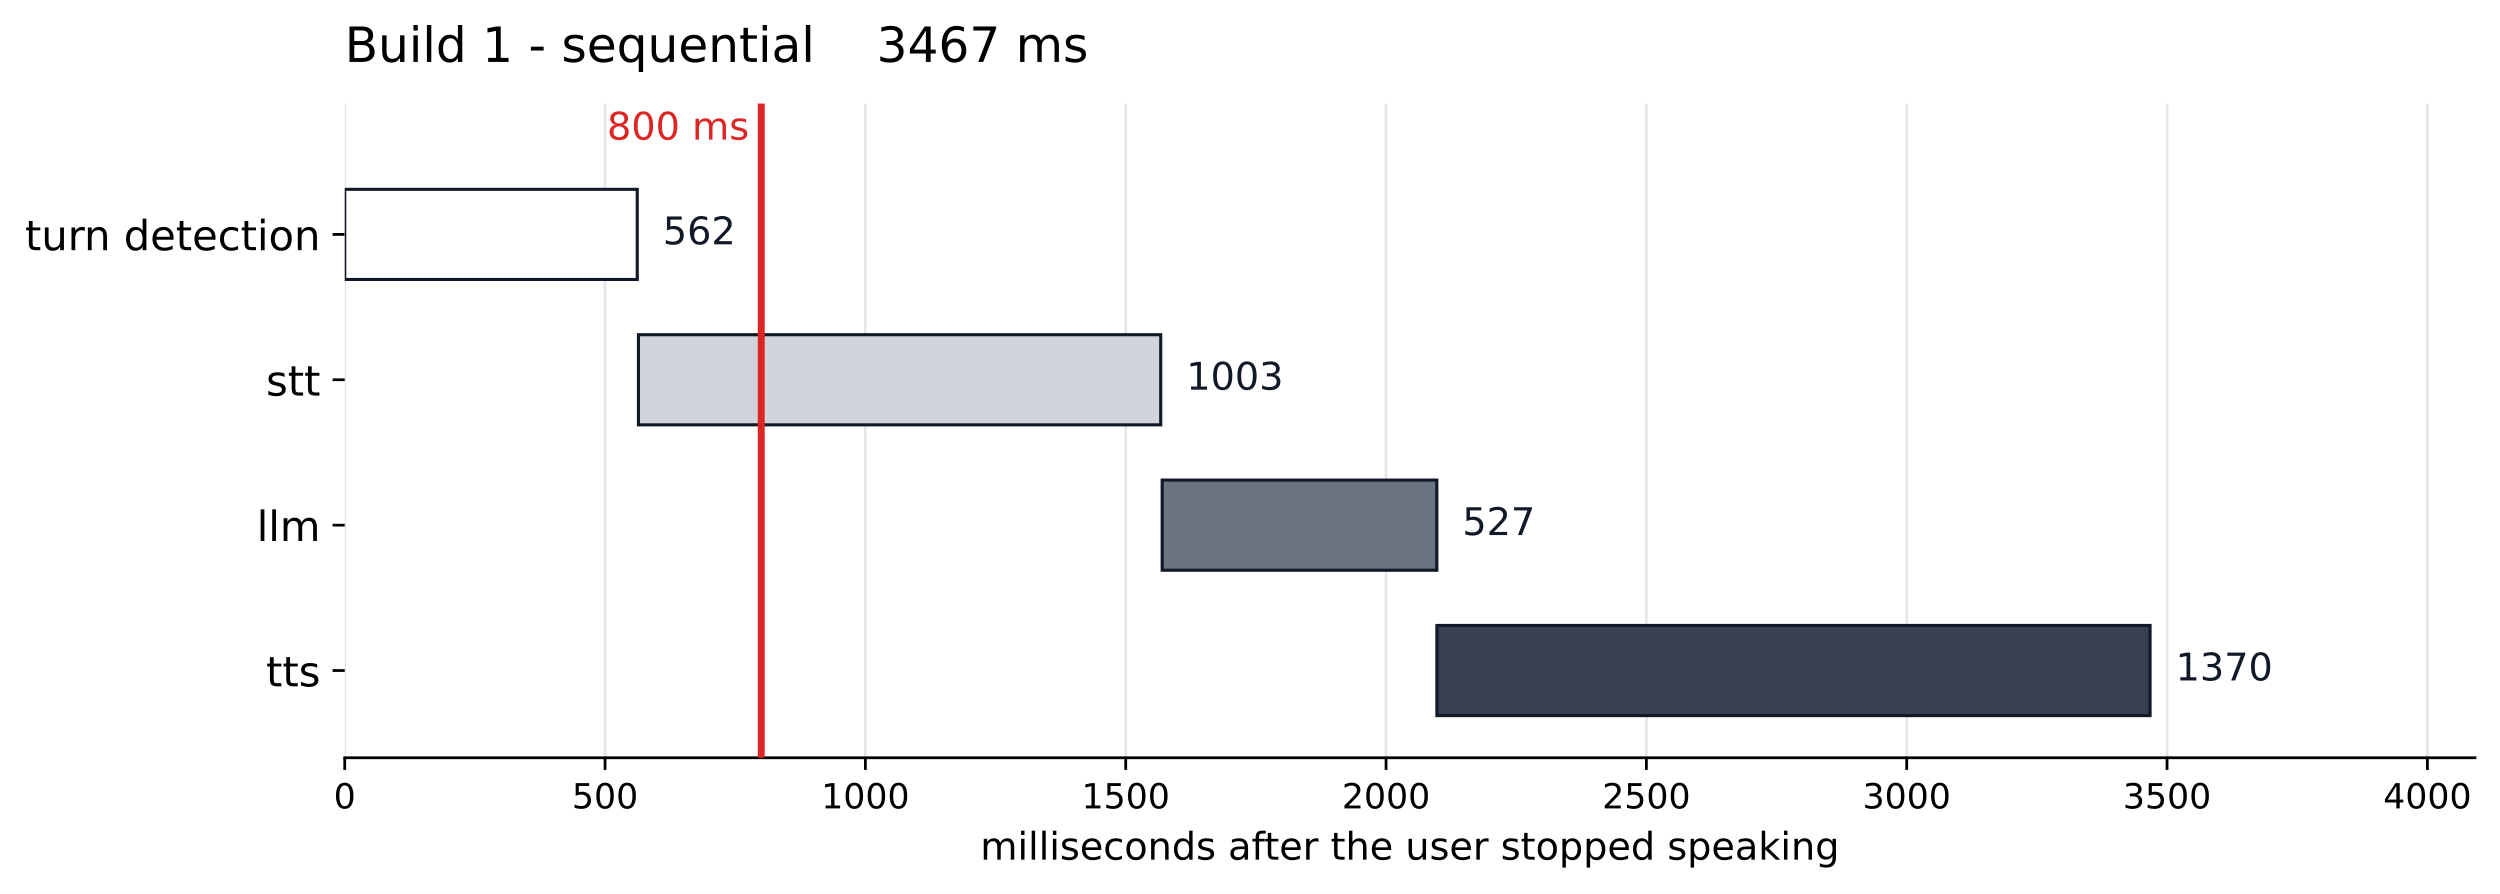
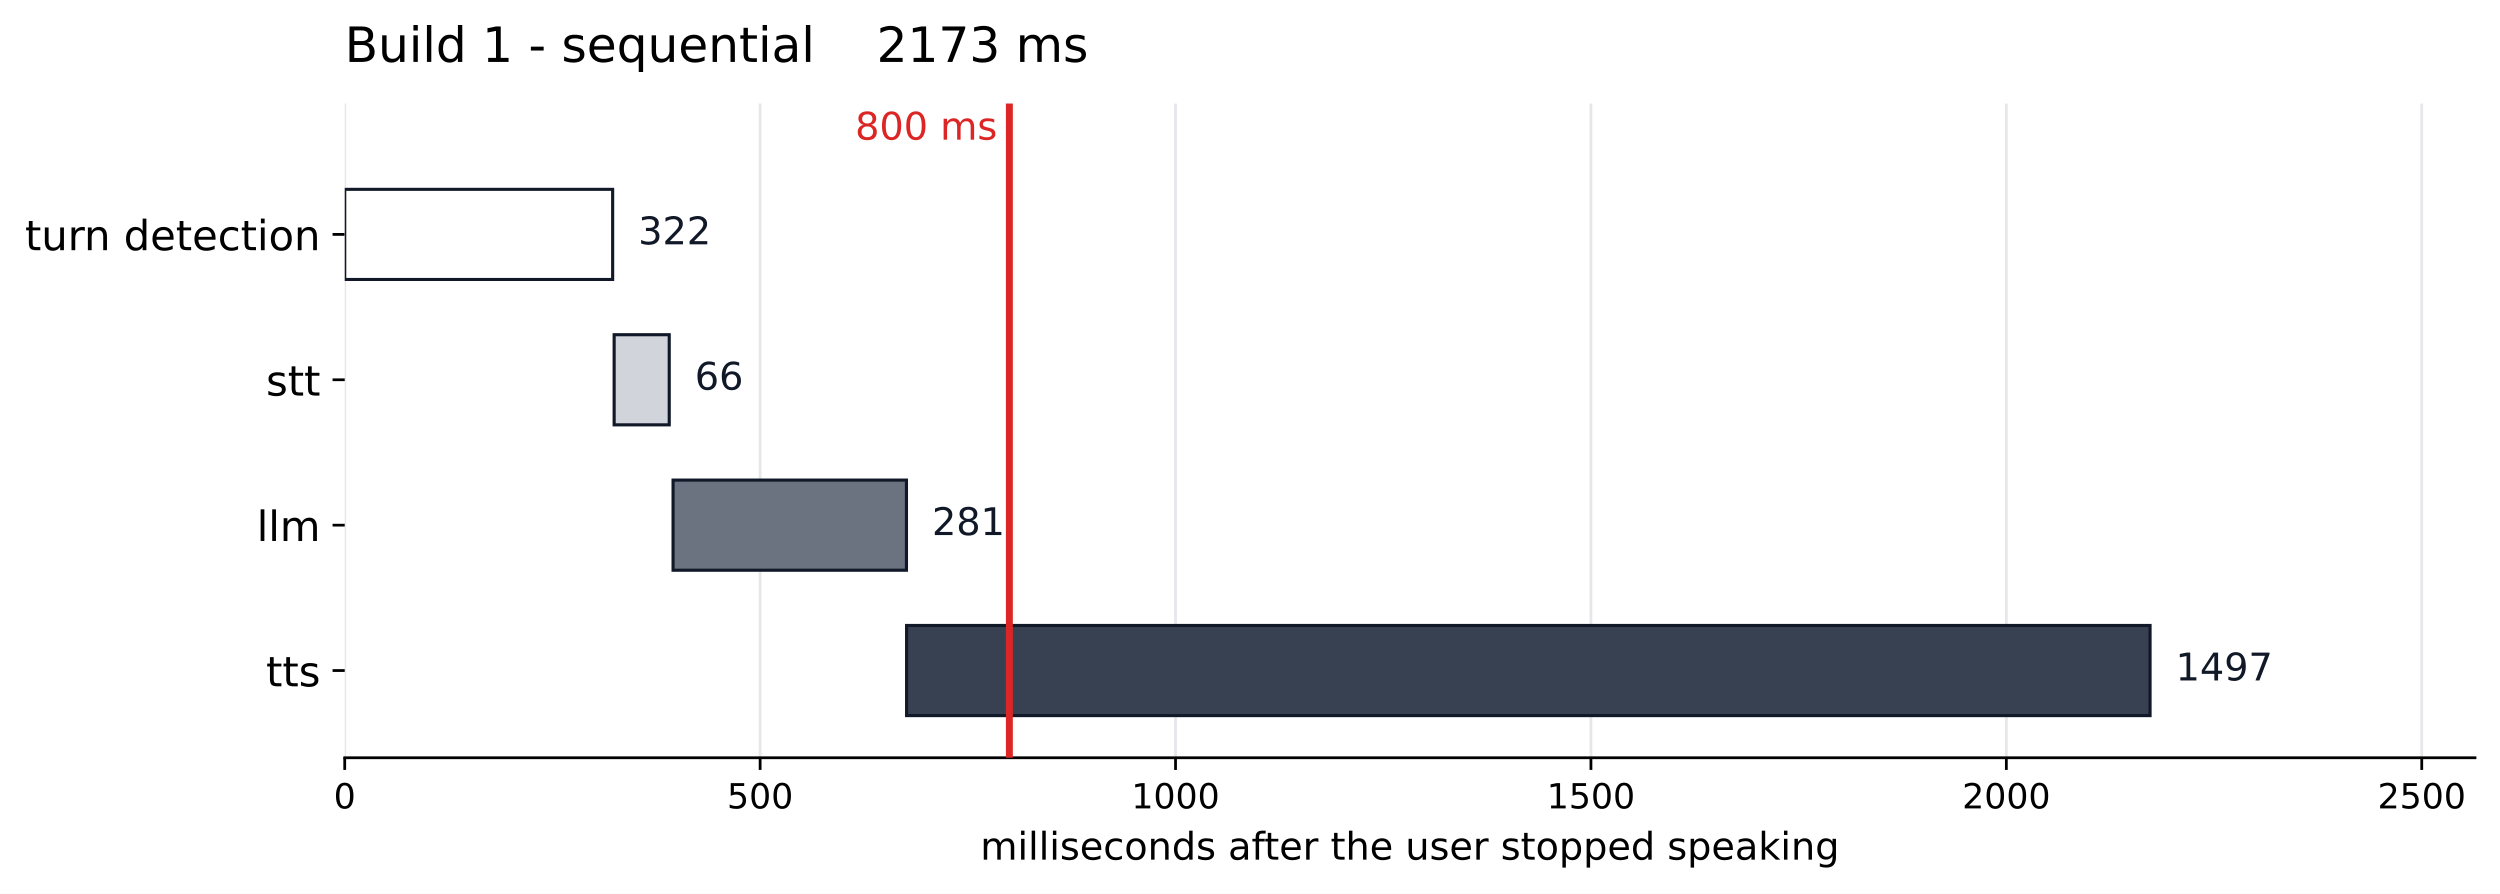
<svg xmlns="http://www.w3.org/2000/svg" xmlns:xlink="http://www.w3.org/1999/xlink" width="720.325pt" height="257.535pt" viewBox="0 0 720.325 257.535" version="1.1">
  <defs>
    <style type="text/css">*{stroke-linejoin: round; stroke-linecap: butt}</style>
  </defs>
  <g id="figure_1">
    <g id="patch_1">
      <path d="M 0 257.535  L 720.325 257.535  L 720.325 -0  L 0 -0  z " style="fill: #ffffff" />
    </g>
    <g id="axes_1">
      <g id="patch_2">
        <path d="M 99.325 218.334  L 713.125 218.334  L 713.125 29.838  L 99.325 29.838  z " style="fill: #ffffff" />
      </g>
      <g id="matplotlib.axis_1">
        <g id="xtick_1">
          <g id="line2d_1">
-             <path d="M 99.325 218.334  L 99.325 29.838  " clip-path="url(#pf88858809a)" style="fill: none; stroke: #9ca3af; stroke-opacity: 0.25; stroke-width: 0.8; stroke-linecap: square" />
+             <path d="M 99.325 218.334  L 99.325 29.838  " clip-path="url(#pb1c9cd864e)" style="fill: none; stroke: #9ca3af; stroke-opacity: 0.25; stroke-width: 0.8; stroke-linecap: square" />
          </g>
          <g id="line2d_2">
            <defs>
-               <path id="m34fb573e34" d="M 0 0  L 0 3.5  " style="stroke: #000000; stroke-width: 0.8" />
+               <path id="m8ec31cee1f" d="M 0 0  L 0 3.5  " style="stroke: #000000; stroke-width: 0.8" />
            </defs>
            <g>
-               <use xlink:href="#m34fb573e34" x="99.325" y="218.334" style="stroke: #000000; stroke-width: 0.8" />
+               <use xlink:href="#m8ec31cee1f" x="99.325" y="218.334" style="stroke: #000000; stroke-width: 0.8" />
            </g>
          </g>
          <g id="text_1">
            <g transform="translate(96.14375 232.9315) scale(0.1 -0.1)">
              <defs>
                <path id="DejaVuSans-13" d="M 2034 4250  Q 1547 4250 1301 3770  Q 1056 3291 1056 2328  Q 1056 1369 1301 889  Q 1547 409 2034 409  Q 2525 409 2770 889  Q 3016 1369 3016 2328  Q 3016 3291 2770 3770  Q 2525 4250 2034 4250  z M 2034 4750  Q 2819 4750 3233 4129  Q 3647 3509 3647 2328  Q 3647 1150 3233 529  Q 2819 -91 2034 -91  Q 1250 -91 836 529  Q 422 1150 422 2328  Q 422 3509 836 4129  Q 1250 4750 2034 4750  z " transform="scale(0.015625)" />
              </defs>
              <use xlink:href="#DejaVuSans-13" />
            </g>
          </g>
        </g>
        <g id="xtick_2">
          <g id="line2d_3">
-             <path d="M 174.334 218.334  L 174.334 29.838  " clip-path="url(#pf88858809a)" style="fill: none; stroke: #9ca3af; stroke-opacity: 0.25; stroke-width: 0.8; stroke-linecap: square" />
+             <path d="M 219.016 218.334  L 219.016 29.838  " clip-path="url(#pb1c9cd864e)" style="fill: none; stroke: #9ca3af; stroke-opacity: 0.25; stroke-width: 0.8; stroke-linecap: square" />
          </g>
          <g id="line2d_4">
            <g>
-               <use xlink:href="#m34fb573e34" x="174.334" y="218.334" style="stroke: #000000; stroke-width: 0.8" />
+               <use xlink:href="#m8ec31cee1f" x="219.016" y="218.334" style="stroke: #000000; stroke-width: 0.8" />
            </g>
          </g>
          <g id="text_2">
-             <g transform="translate(164.7906 232.9315) scale(0.1 -0.1)">
+             <g transform="translate(209.472 232.9315) scale(0.1 -0.1)">
              <defs>
                <path id="DejaVuSans-18" d="M 691 4666  L 3169 4666  L 3169 4134  L 1269 4134  L 1269 2991  Q 1406 3038 1543 3061  Q 1681 3084 1819 3084  Q 2600 3084 3056 2656  Q 3513 2228 3513 1497  Q 3513 744 3044 326  Q 2575 -91 1722 -91  Q 1428 -91 1123 -41  Q 819 9 494 109  L 494 744  Q 775 591 1075 516  Q 1375 441 1709 441  Q 2250 441 2565 725  Q 2881 1009 2881 1497  Q 2881 1984 2565 2268  Q 2250 2553 1709 2553  Q 1456 2553 1204 2497  Q 953 2441 691 2322  L 691 4666  z " transform="scale(0.015625)" />
              </defs>
              <use xlink:href="#DejaVuSans-18" />
              <use xlink:href="#DejaVuSans-13" transform="translate(63.625 0)" />
              <use xlink:href="#DejaVuSans-13" transform="translate(127.25 0)" />
            </g>
          </g>
        </g>
        <g id="xtick_3">
          <g id="line2d_5">
-             <path d="M 249.344 218.334  L 249.344 29.838  " clip-path="url(#pf88858809a)" style="fill: none; stroke: #9ca3af; stroke-opacity: 0.25; stroke-width: 0.8; stroke-linecap: square" />
+             <path d="M 338.706 218.334  L 338.706 29.838  " clip-path="url(#pb1c9cd864e)" style="fill: none; stroke: #9ca3af; stroke-opacity: 0.25; stroke-width: 0.8; stroke-linecap: square" />
          </g>
          <g id="line2d_6">
            <g>
-               <use xlink:href="#m34fb573e34" x="249.344" y="218.334" style="stroke: #000000; stroke-width: 0.8" />
+               <use xlink:href="#m8ec31cee1f" x="338.706" y="218.334" style="stroke: #000000; stroke-width: 0.8" />
            </g>
          </g>
          <g id="text_3">
-             <g transform="translate(236.6186 232.9315) scale(0.1 -0.1)">
+             <g transform="translate(325.9815 232.9315) scale(0.1 -0.1)">
              <defs>
                <path id="DejaVuSans-14" d="M 794 531  L 1825 531  L 1825 4091  L 703 3866  L 703 4441  L 1819 4666  L 2450 4666  L 2450 531  L 3481 531  L 3481 0  L 794 0  L 794 531  z " transform="scale(0.015625)" />
              </defs>
              <use xlink:href="#DejaVuSans-14" />
              <use xlink:href="#DejaVuSans-13" transform="translate(63.625 0)" />
              <use xlink:href="#DejaVuSans-13" transform="translate(127.25 0)" />
              <use xlink:href="#DejaVuSans-13" transform="translate(190.875 0)" />
            </g>
          </g>
        </g>
        <g id="xtick_4">
          <g id="line2d_7">
-             <path d="M 324.353 218.334  L 324.353 29.838  " clip-path="url(#pf88858809a)" style="fill: none; stroke: #9ca3af; stroke-opacity: 0.25; stroke-width: 0.8; stroke-linecap: square" />
+             <path d="M 458.397 218.334  L 458.397 29.838  " clip-path="url(#pb1c9cd864e)" style="fill: none; stroke: #9ca3af; stroke-opacity: 0.25; stroke-width: 0.8; stroke-linecap: square" />
          </g>
          <g id="line2d_8">
            <g>
-               <use xlink:href="#m34fb573e34" x="324.353" y="218.334" style="stroke: #000000; stroke-width: 0.8" />
+               <use xlink:href="#m8ec31cee1f" x="458.397" y="218.334" style="stroke: #000000; stroke-width: 0.8" />
            </g>
          </g>
          <g id="text_4">
-             <g transform="translate(311.628 232.9315) scale(0.1 -0.1)">
+             <g transform="translate(445.6722 232.9315) scale(0.1 -0.1)">
              <use xlink:href="#DejaVuSans-14" />
              <use xlink:href="#DejaVuSans-18" transform="translate(63.625 0)" />
              <use xlink:href="#DejaVuSans-13" transform="translate(127.25 0)" />
              <use xlink:href="#DejaVuSans-13" transform="translate(190.875 0)" />
            </g>
          </g>
        </g>
        <g id="xtick_5">
          <g id="line2d_9">
-             <path d="M 399.362 218.334  L 399.362 29.838  " clip-path="url(#pf88858809a)" style="fill: none; stroke: #9ca3af; stroke-opacity: 0.25; stroke-width: 0.8; stroke-linecap: square" />
+             <path d="M 578.088 218.334  L 578.088 29.838  " clip-path="url(#pb1c9cd864e)" style="fill: none; stroke: #9ca3af; stroke-opacity: 0.25; stroke-width: 0.8; stroke-linecap: square" />
          </g>
          <g id="line2d_10">
            <g>
-               <use xlink:href="#m34fb573e34" x="399.362" y="218.334" style="stroke: #000000; stroke-width: 0.8" />
+               <use xlink:href="#m8ec31cee1f" x="578.088" y="218.334" style="stroke: #000000; stroke-width: 0.8" />
            </g>
          </g>
          <g id="text_5">
-             <g transform="translate(386.6373 232.9315) scale(0.1 -0.1)">
+             <g transform="translate(565.3629 232.9315) scale(0.1 -0.1)">
              <defs>
                <path id="DejaVuSans-15" d="M 1228 531  L 3431 531  L 3431 0  L 469 0  L 469 531  Q 828 903 1448 1529  Q 2069 2156 2228 2338  Q 2531 2678 2651 2914  Q 2772 3150 2772 3378  Q 2772 3750 2511 3984  Q 2250 4219 1831 4219  Q 1534 4219 1204 4116  Q 875 4013 500 3803  L 500 4441  Q 881 4594 1212 4672  Q 1544 4750 1819 4750  Q 2544 4750 2975 4387  Q 3406 4025 3406 3419  Q 3406 3131 3298 2873  Q 3191 2616 2906 2266  Q 2828 2175 2409 1742  Q 1991 1309 1228 531  z " transform="scale(0.015625)" />
              </defs>
              <use xlink:href="#DejaVuSans-15" />
              <use xlink:href="#DejaVuSans-13" transform="translate(63.625 0)" />
              <use xlink:href="#DejaVuSans-13" transform="translate(127.25 0)" />
              <use xlink:href="#DejaVuSans-13" transform="translate(190.875 0)" />
            </g>
          </g>
        </g>
        <g id="xtick_6">
          <g id="line2d_11">
-             <path d="M 474.372 218.334  L 474.372 29.838  " clip-path="url(#pf88858809a)" style="fill: none; stroke: #9ca3af; stroke-opacity: 0.25; stroke-width: 0.8; stroke-linecap: square" />
+             <path d="M 697.779 218.334  L 697.779 29.838  " clip-path="url(#pb1c9cd864e)" style="fill: none; stroke: #9ca3af; stroke-opacity: 0.25; stroke-width: 0.8; stroke-linecap: square" />
          </g>
          <g id="line2d_12">
            <g>
-               <use xlink:href="#m34fb573e34" x="474.372" y="218.334" style="stroke: #000000; stroke-width: 0.8" />
+               <use xlink:href="#m8ec31cee1f" x="697.779" y="218.334" style="stroke: #000000; stroke-width: 0.8" />
            </g>
          </g>
          <g id="text_6">
-             <g transform="translate(461.6466 232.9315) scale(0.1 -0.1)">
+             <g transform="translate(685.0536 232.9315) scale(0.1 -0.1)">
              <use xlink:href="#DejaVuSans-15" />
              <use xlink:href="#DejaVuSans-18" transform="translate(63.625 0)" />
              <use xlink:href="#DejaVuSans-13" transform="translate(127.25 0)" />
              <use xlink:href="#DejaVuSans-13" transform="translate(190.875 0)" />
            </g>
          </g>
        </g>
-         <g id="xtick_7">
-           <g id="line2d_13">
-             <path d="M 549.381 218.334  L 549.381 29.838  " clip-path="url(#pf88858809a)" style="fill: none; stroke: #9ca3af; stroke-opacity: 0.25; stroke-width: 0.8; stroke-linecap: square" />
-           </g>
-           <g id="line2d_14">
-             <g>
-               <use xlink:href="#m34fb573e34" x="549.381" y="218.334" style="stroke: #000000; stroke-width: 0.8" />
-             </g>
-           </g>
-           <g id="text_7">
-             <g transform="translate(536.6559 232.9315) scale(0.1 -0.1)">
-               <defs>
-                 <path id="DejaVuSans-16" d="M 2597 2516  Q 3050 2419 3304 2112  Q 3559 1806 3559 1356  Q 3559 666 3084 287  Q 2609 -91 1734 -91  Q 1441 -91 1130 -33  Q 819 25 488 141  L 488 750  Q 750 597 1062 519  Q 1375 441 1716 441  Q 2309 441 2620 675  Q 2931 909 2931 1356  Q 2931 1769 2642 2001  Q 2353 2234 1838 2234  L 1294 2234  L 1294 2753  L 1863 2753  Q 2328 2753 2575 2939  Q 2822 3125 2822 3475  Q 2822 3834 2567 4026  Q 2313 4219 1838 4219  Q 1578 4219 1281 4162  Q 984 4106 628 3988  L 628 4550  Q 988 4650 1302 4700  Q 1616 4750 1894 4750  Q 2613 4750 3031 4423  Q 3450 4097 3450 3541  Q 3450 3153 3228 2886  Q 3006 2619 2597 2516  z " transform="scale(0.015625)" />
-               </defs>
-               <use xlink:href="#DejaVuSans-16" />
-               <use xlink:href="#DejaVuSans-13" transform="translate(63.625 0)" />
-               <use xlink:href="#DejaVuSans-13" transform="translate(127.25 0)" />
-               <use xlink:href="#DejaVuSans-13" transform="translate(190.875 0)" />
-             </g>
-           </g>
-         </g>
-         <g id="xtick_8">
-           <g id="line2d_15">
-             <path d="M 624.39 218.334  L 624.39 29.838  " clip-path="url(#pf88858809a)" style="fill: none; stroke: #9ca3af; stroke-opacity: 0.25; stroke-width: 0.8; stroke-linecap: square" />
-           </g>
-           <g id="line2d_16">
-             <g>
-               <use xlink:href="#m34fb573e34" x="624.39" y="218.334" style="stroke: #000000; stroke-width: 0.8" />
-             </g>
-           </g>
-           <g id="text_8">
-             <g transform="translate(611.6653 232.9315) scale(0.1 -0.1)">
-               <use xlink:href="#DejaVuSans-16" />
-               <use xlink:href="#DejaVuSans-18" transform="translate(63.625 0)" />
-               <use xlink:href="#DejaVuSans-13" transform="translate(127.25 0)" />
-               <use xlink:href="#DejaVuSans-13" transform="translate(190.875 0)" />
-             </g>
-           </g>
-         </g>
-         <g id="xtick_9">
-           <g id="line2d_17">
-             <path d="M 699.4 218.334  L 699.4 29.838  " clip-path="url(#pf88858809a)" style="fill: none; stroke: #9ca3af; stroke-opacity: 0.25; stroke-width: 0.8; stroke-linecap: square" />
-           </g>
-           <g id="line2d_18">
-             <g>
-               <use xlink:href="#m34fb573e34" x="699.4" y="218.334" style="stroke: #000000; stroke-width: 0.8" />
-             </g>
-           </g>
-           <g id="text_9">
-             <g transform="translate(686.6746 232.9315) scale(0.1 -0.1)">
-               <defs>
-                 <path id="DejaVuSans-17" d="M 2419 4116  L 825 1625  L 2419 1625  L 2419 4116  z M 2253 4666  L 3047 4666  L 3047 1625  L 3713 1625  L 3713 1100  L 3047 1100  L 3047 0  L 2419 0  L 2419 1100  L 313 1100  L 313 1709  L 2253 4666  z " transform="scale(0.015625)" />
-               </defs>
-               <use xlink:href="#DejaVuSans-17" />
-               <use xlink:href="#DejaVuSans-13" transform="translate(63.625 0)" />
-               <use xlink:href="#DejaVuSans-13" transform="translate(127.25 0)" />
-               <use xlink:href="#DejaVuSans-13" transform="translate(190.875 0)" />
-             </g>
-           </g>
-         </g>
-         <g id="text_10">
+         <g id="text_7">
          <g transform="translate(282.4535 247.6921) scale(0.11 -0.11)">
            <defs>
              <path id="DejaVuSans-50" d="M 3328 2828  Q 3544 3216 3844 3400  Q 4144 3584 4550 3584  Q 5097 3584 5394 3201  Q 5691 2819 5691 2113  L 5691 0  L 5113 0  L 5113 2094  Q 5113 2597 4934 2840  Q 4756 3084 4391 3084  Q 3944 3084 3684 2787  Q 3425 2491 3425 1978  L 3425 0  L 2847 0  L 2847 2094  Q 2847 2600 2669 2842  Q 2491 3084 2119 3084  Q 1678 3084 1418 2786  Q 1159 2488 1159 1978  L 1159 0  L 581 0  L 581 3500  L 1159 3500  L 1159 2956  Q 1356 3278 1631 3431  Q 1906 3584 2284 3584  Q 2666 3584 2933 3390  Q 3200 3197 3328 2828  z " transform="scale(0.015625)" />
              <path id="DejaVuSans-4c" d="M 603 3500  L 1178 3500  L 1178 0  L 603 0  L 603 3500  z M 603 4863  L 1178 4863  L 1178 4134  L 603 4134  L 603 4863  z " transform="scale(0.015625)" />
              <path id="DejaVuSans-4f" d="M 603 4863  L 1178 4863  L 1178 0  L 603 0  L 603 4863  z " transform="scale(0.015625)" />
              <path id="DejaVuSans-56" d="M 2834 3397  L 2834 2853  Q 2591 2978 2328 3040  Q 2066 3103 1784 3103  Q 1356 3103 1142 2972  Q 928 2841 928 2578  Q 928 2378 1081 2264  Q 1234 2150 1697 2047  L 1894 2003  Q 2506 1872 2764 1633  Q 3022 1394 3022 966  Q 3022 478 2636 193  Q 2250 -91 1575 -91  Q 1294 -91 989 -36  Q 684 19 347 128  L 347 722  Q 666 556 975 473  Q 1284 391 1588 391  Q 1994 391 2212 530  Q 2431 669 2431 922  Q 2431 1156 2273 1281  Q 2116 1406 1581 1522  L 1381 1569  Q 847 1681 609 1914  Q 372 2147 372 2553  Q 372 3047 722 3315  Q 1072 3584 1716 3584  Q 2034 3584 2315 3537  Q 2597 3491 2834 3397  z " transform="scale(0.015625)" />
              <path id="DejaVuSans-48" d="M 3597 1894  L 3597 1613  L 953 1613  Q 991 1019 1311 708  Q 1631 397 2203 397  Q 2534 397 2845 478  Q 3156 559 3463 722  L 3463 178  Q 3153 47 2828 -22  Q 2503 -91 2169 -91  Q 1331 -91 842 396  Q 353 884 353 1716  Q 353 2575 817 3079  Q 1281 3584 2069 3584  Q 2775 3584 3186 3129  Q 3597 2675 3597 1894  z M 3022 2063  Q 3016 2534 2758 2815  Q 2500 3097 2075 3097  Q 1594 3097 1305 2825  Q 1016 2553 972 2059  L 3022 2063  z " transform="scale(0.015625)" />
              <path id="DejaVuSans-46" d="M 3122 3366  L 3122 2828  Q 2878 2963 2633 3030  Q 2388 3097 2138 3097  Q 1578 3097 1268 2742  Q 959 2388 959 1747  Q 959 1106 1268 751  Q 1578 397 2138 397  Q 2388 397 2633 464  Q 2878 531 3122 666  L 3122 134  Q 2881 22 2623 -34  Q 2366 -91 2075 -91  Q 1284 -91 818 406  Q 353 903 353 1747  Q 353 2603 823 3093  Q 1294 3584 2113 3584  Q 2378 3584 2631 3529  Q 2884 3475 3122 3366  z " transform="scale(0.015625)" />
              <path id="DejaVuSans-52" d="M 1959 3097  Q 1497 3097 1228 2736  Q 959 2375 959 1747  Q 959 1119 1226 758  Q 1494 397 1959 397  Q 2419 397 2687 759  Q 2956 1122 2956 1747  Q 2956 2369 2687 2733  Q 2419 3097 1959 3097  z M 1959 3584  Q 2709 3584 3137 3096  Q 3566 2609 3566 1747  Q 3566 888 3137 398  Q 2709 -91 1959 -91  Q 1206 -91 779 398  Q 353 888 353 1747  Q 353 2609 779 3096  Q 1206 3584 1959 3584  z " transform="scale(0.015625)" />
              <path id="DejaVuSans-51" d="M 3513 2113  L 3513 0  L 2938 0  L 2938 2094  Q 2938 2591 2744 2837  Q 2550 3084 2163 3084  Q 1697 3084 1428 2787  Q 1159 2491 1159 1978  L 1159 0  L 581 0  L 581 3500  L 1159 3500  L 1159 2956  Q 1366 3272 1645 3428  Q 1925 3584 2291 3584  Q 2894 3584 3203 3211  Q 3513 2838 3513 2113  z " transform="scale(0.015625)" />
              <path id="DejaVuSans-47" d="M 2906 2969  L 2906 4863  L 3481 4863  L 3481 0  L 2906 0  L 2906 525  Q 2725 213 2448 61  Q 2172 -91 1784 -91  Q 1150 -91 751 415  Q 353 922 353 1747  Q 353 2572 751 3078  Q 1150 3584 1784 3584  Q 2172 3584 2448 3432  Q 2725 3281 2906 2969  z M 947 1747  Q 947 1113 1208 752  Q 1469 391 1925 391  Q 2381 391 2643 752  Q 2906 1113 2906 1747  Q 2906 2381 2643 2742  Q 2381 3103 1925 3103  Q 1469 3103 1208 2742  Q 947 2381 947 1747  z " transform="scale(0.015625)" />
              <path id="DejaVuSans-3" transform="scale(0.015625)" />
              <path id="DejaVuSans-44" d="M 2194 1759  Q 1497 1759 1228 1600  Q 959 1441 959 1056  Q 959 750 1161 570  Q 1363 391 1709 391  Q 2188 391 2477 730  Q 2766 1069 2766 1631  L 2766 1759  L 2194 1759  z M 3341 1997  L 3341 0  L 2766 0  L 2766 531  Q 2569 213 2275 61  Q 1981 -91 1556 -91  Q 1019 -91 701 211  Q 384 513 384 1019  Q 384 1609 779 1909  Q 1175 2209 1959 2209  L 2766 2209  L 2766 2266  Q 2766 2663 2505 2880  Q 2244 3097 1772 3097  Q 1472 3097 1187 3025  Q 903 2953 641 2809  L 641 3341  Q 956 3463 1253 3523  Q 1550 3584 1831 3584  Q 2591 3584 2966 3190  Q 3341 2797 3341 1997  z " transform="scale(0.015625)" />
              <path id="DejaVuSans-49" d="M 2375 4863  L 2375 4384  L 1825 4384  Q 1516 4384 1395 4259  Q 1275 4134 1275 3809  L 1275 3500  L 2222 3500  L 2222 3053  L 1275 3053  L 1275 0  L 697 0  L 697 3053  L 147 3053  L 147 3500  L 697 3500  L 697 3744  Q 697 4328 969 4595  Q 1241 4863 1831 4863  L 2375 4863  z " transform="scale(0.015625)" />
              <path id="DejaVuSans-57" d="M 1172 4494  L 1172 3500  L 2356 3500  L 2356 3053  L 1172 3053  L 1172 1153  Q 1172 725 1289 603  Q 1406 481 1766 481  L 2356 481  L 2356 0  L 1766 0  Q 1100 0 847 248  Q 594 497 594 1153  L 594 3053  L 172 3053  L 172 3500  L 594 3500  L 594 4494  L 1172 4494  z " transform="scale(0.015625)" />
              <path id="DejaVuSans-55" d="M 2631 2963  Q 2534 3019 2420 3045  Q 2306 3072 2169 3072  Q 1681 3072 1420 2755  Q 1159 2438 1159 1844  L 1159 0  L 581 0  L 581 3500  L 1159 3500  L 1159 2956  Q 1341 3275 1631 3429  Q 1922 3584 2338 3584  Q 2397 3584 2469 3576  Q 2541 3569 2628 3553  L 2631 2963  z " transform="scale(0.015625)" />
              <path id="DejaVuSans-4b" d="M 3513 2113  L 3513 0  L 2938 0  L 2938 2094  Q 2938 2591 2744 2837  Q 2550 3084 2163 3084  Q 1697 3084 1428 2787  Q 1159 2491 1159 1978  L 1159 0  L 581 0  L 581 4863  L 1159 4863  L 1159 2956  Q 1366 3272 1645 3428  Q 1925 3584 2291 3584  Q 2894 3584 3203 3211  Q 3513 2838 3513 2113  z " transform="scale(0.015625)" />
              <path id="DejaVuSans-58" d="M 544 1381  L 544 3500  L 1119 3500  L 1119 1403  Q 1119 906 1312 657  Q 1506 409 1894 409  Q 2359 409 2629 706  Q 2900 1003 2900 1516  L 2900 3500  L 3475 3500  L 3475 0  L 2900 0  L 2900 538  Q 2691 219 2414 64  Q 2138 -91 1772 -91  Q 1169 -91 856 284  Q 544 659 544 1381  z M 1991 3584  L 1991 3584  z " transform="scale(0.015625)" />
              <path id="DejaVuSans-53" d="M 1159 525  L 1159 -1331  L 581 -1331  L 581 3500  L 1159 3500  L 1159 2969  Q 1341 3281 1617 3432  Q 1894 3584 2278 3584  Q 2916 3584 3314 3078  Q 3713 2572 3713 1747  Q 3713 922 3314 415  Q 2916 -91 2278 -91  Q 1894 -91 1617 61  Q 1341 213 1159 525  z M 3116 1747  Q 3116 2381 2855 2742  Q 2594 3103 2138 3103  Q 1681 3103 1420 2742  Q 1159 2381 1159 1747  Q 1159 1113 1420 752  Q 1681 391 2138 391  Q 2594 391 2855 752  Q 3116 1113 3116 1747  z " transform="scale(0.015625)" />
              <path id="DejaVuSans-4e" d="M 581 4863  L 1159 4863  L 1159 1991  L 2875 3500  L 3609 3500  L 1753 1863  L 3688 0  L 2938 0  L 1159 1709  L 1159 0  L 581 0  L 581 4863  z " transform="scale(0.015625)" />
              <path id="DejaVuSans-4a" d="M 2906 1791  Q 2906 2416 2648 2759  Q 2391 3103 1925 3103  Q 1463 3103 1205 2759  Q 947 2416 947 1791  Q 947 1169 1205 825  Q 1463 481 1925 481  Q 2391 481 2648 825  Q 2906 1169 2906 1791  z M 3481 434  Q 3481 -459 3084 -895  Q 2688 -1331 1869 -1331  Q 1566 -1331 1297 -1286  Q 1028 -1241 775 -1147  L 775 -588  Q 1028 -725 1275 -790  Q 1522 -856 1778 -856  Q 2344 -856 2625 -561  Q 2906 -266 2906 331  L 2906 616  Q 2728 306 2450 153  Q 2172 0 1784 0  Q 1141 0 747 490  Q 353 981 353 1791  Q 353 2603 747 3093  Q 1141 3584 1784 3584  Q 2172 3584 2450 3431  Q 2728 3278 2906 2969  L 2906 3500  L 3481 3500  L 3481 434  z " transform="scale(0.015625)" />
            </defs>
            <use xlink:href="#DejaVuSans-50" />
            <use xlink:href="#DejaVuSans-4c" transform="translate(97.40625 0)" />
            <use xlink:href="#DejaVuSans-4f" transform="translate(125.1875 0)" />
            <use xlink:href="#DejaVuSans-4f" transform="translate(152.9688 0)" />
            <use xlink:href="#DejaVuSans-4c" transform="translate(180.75 0)" />
            <use xlink:href="#DejaVuSans-56" transform="translate(208.5312 0)" />
            <use xlink:href="#DejaVuSans-48" transform="translate(260.625 0)" />
            <use xlink:href="#DejaVuSans-46" transform="translate(322.1562 0)" />
            <use xlink:href="#DejaVuSans-52" transform="translate(377.1406 0)" />
            <use xlink:href="#DejaVuSans-51" transform="translate(438.3281 0)" />
            <use xlink:href="#DejaVuSans-47" transform="translate(501.7031 0)" />
            <use xlink:href="#DejaVuSans-56" transform="translate(565.1875 0)" />
            <use xlink:href="#DejaVuSans-3" transform="translate(617.2812 0)" />
            <use xlink:href="#DejaVuSans-44" transform="translate(649.0625 0)" />
            <use xlink:href="#DejaVuSans-49" transform="translate(710.3438 0)" />
            <use xlink:href="#DejaVuSans-57" transform="translate(743.7969 0)" />
            <use xlink:href="#DejaVuSans-48" transform="translate(783 0)" />
            <use xlink:href="#DejaVuSans-55" transform="translate(844.5312 0)" />
            <use xlink:href="#DejaVuSans-3" transform="translate(885.6406 0)" />
            <use xlink:href="#DejaVuSans-57" transform="translate(917.4219 0)" />
            <use xlink:href="#DejaVuSans-4b" transform="translate(956.625 0)" />
            <use xlink:href="#DejaVuSans-48" transform="translate(1020 0)" />
            <use xlink:href="#DejaVuSans-3" transform="translate(1081.531 0)" />
            <use xlink:href="#DejaVuSans-58" transform="translate(1113.312 0)" />
            <use xlink:href="#DejaVuSans-56" transform="translate(1176.688 0)" />
            <use xlink:href="#DejaVuSans-48" transform="translate(1228.781 0)" />
            <use xlink:href="#DejaVuSans-55" transform="translate(1290.312 0)" />
            <use xlink:href="#DejaVuSans-3" transform="translate(1331.422 0)" />
            <use xlink:href="#DejaVuSans-56" transform="translate(1363.203 0)" />
            <use xlink:href="#DejaVuSans-57" transform="translate(1415.297 0)" />
            <use xlink:href="#DejaVuSans-52" transform="translate(1454.5 0)" />
            <use xlink:href="#DejaVuSans-53" transform="translate(1515.688 0)" />
            <use xlink:href="#DejaVuSans-53" transform="translate(1579.172 0)" />
            <use xlink:href="#DejaVuSans-48" transform="translate(1642.656 0)" />
            <use xlink:href="#DejaVuSans-47" transform="translate(1704.188 0)" />
            <use xlink:href="#DejaVuSans-3" transform="translate(1767.672 0)" />
            <use xlink:href="#DejaVuSans-56" transform="translate(1799.453 0)" />
            <use xlink:href="#DejaVuSans-53" transform="translate(1851.547 0)" />
            <use xlink:href="#DejaVuSans-48" transform="translate(1915.031 0)" />
            <use xlink:href="#DejaVuSans-44" transform="translate(1976.562 0)" />
            <use xlink:href="#DejaVuSans-4e" transform="translate(2037.844 0)" />
            <use xlink:href="#DejaVuSans-4c" transform="translate(2095.75 0)" />
            <use xlink:href="#DejaVuSans-51" transform="translate(2123.531 0)" />
            <use xlink:href="#DejaVuSans-4a" transform="translate(2186.906 0)" />
          </g>
        </g>
      </g>
      <g id="matplotlib.axis_2">
        <g id="ytick_1">
-           <g id="line2d_19">
+           <g id="line2d_13">
            <defs>
-               <path id="m11f2d4758f" d="M 0 0  L -3.5 0  " style="stroke: #000000; stroke-width: 0.8" />
+               <path id="mfd68f2b495" d="M 0 0  L -3.5 0  " style="stroke: #000000; stroke-width: 0.8" />
            </defs>
            <g>
-               <use xlink:href="#m11f2d4758f" x="99.325" y="67.537" style="stroke: #000000; stroke-width: 0.8" />
-             </g>
-           </g>
-           <g id="text_11">
+               <use xlink:href="#mfd68f2b495" x="99.325" y="67.537" style="stroke: #000000; stroke-width: 0.8" />
+             </g>
+           </g>
+           <g id="text_8">
            <g transform="translate(7.2 72.09607) scale(0.12 -0.12)">
              <use xlink:href="#DejaVuSans-57" />
              <use xlink:href="#DejaVuSans-58" transform="translate(39.20312 0)" />
              <use xlink:href="#DejaVuSans-55" transform="translate(102.5781 0)" />
              <use xlink:href="#DejaVuSans-51" transform="translate(141.9375 0)" />
              <use xlink:href="#DejaVuSans-3" transform="translate(205.3125 0)" />
              <use xlink:href="#DejaVuSans-47" transform="translate(237.0938 0)" />
              <use xlink:href="#DejaVuSans-48" transform="translate(300.5781 0)" />
              <use xlink:href="#DejaVuSans-57" transform="translate(362.1094 0)" />
              <use xlink:href="#DejaVuSans-48" transform="translate(401.3125 0)" />
              <use xlink:href="#DejaVuSans-46" transform="translate(462.8438 0)" />
              <use xlink:href="#DejaVuSans-57" transform="translate(517.8281 0)" />
              <use xlink:href="#DejaVuSans-4c" transform="translate(557.0312 0)" />
              <use xlink:href="#DejaVuSans-52" transform="translate(584.8125 0)" />
              <use xlink:href="#DejaVuSans-51" transform="translate(646 0)" />
            </g>
          </g>
        </g>
        <g id="ytick_2">
-           <g id="line2d_20">
-             <g>
-               <use xlink:href="#m11f2d4758f" x="99.325" y="109.425" style="stroke: #000000; stroke-width: 0.8" />
-             </g>
-           </g>
-           <g id="text_12">
+           <g id="line2d_14">
+             <g>
+               <use xlink:href="#mfd68f2b495" x="99.325" y="109.425" style="stroke: #000000; stroke-width: 0.8" />
+             </g>
+           </g>
+           <g id="text_9">
            <g transform="translate(76.665 113.9836) scale(0.12 -0.12)">
              <use xlink:href="#DejaVuSans-56" />
              <use xlink:href="#DejaVuSans-57" transform="translate(52.09375 0)" />
              <use xlink:href="#DejaVuSans-57" transform="translate(91.29688 0)" />
            </g>
          </g>
        </g>
        <g id="ytick_3">
-           <g id="line2d_21">
-             <g>
-               <use xlink:href="#m11f2d4758f" x="99.325" y="151.313" style="stroke: #000000; stroke-width: 0.8" />
-             </g>
-           </g>
-           <g id="text_13">
+           <g id="line2d_15">
+             <g>
+               <use xlink:href="#mfd68f2b495" x="99.325" y="151.313" style="stroke: #000000; stroke-width: 0.8" />
+             </g>
+           </g>
+           <g id="text_10">
            <g transform="translate(73.96875 155.8721) scale(0.12 -0.12)">
              <use xlink:href="#DejaVuSans-4f" />
              <use xlink:href="#DejaVuSans-4f" transform="translate(27.78125 0)" />
              <use xlink:href="#DejaVuSans-50" transform="translate(55.5625 0)" />
            </g>
          </g>
        </g>
        <g id="ytick_4">
-           <g id="line2d_22">
-             <g>
-               <use xlink:href="#m11f2d4758f" x="99.325" y="193.201" style="stroke: #000000; stroke-width: 0.8" />
-             </g>
-           </g>
-           <g id="text_14">
+           <g id="line2d_16">
+             <g>
+               <use xlink:href="#mfd68f2b495" x="99.325" y="193.201" style="stroke: #000000; stroke-width: 0.8" />
+             </g>
+           </g>
+           <g id="text_11">
            <g transform="translate(76.665 197.7596) scale(0.12 -0.12)">
              <use xlink:href="#DejaVuSans-57" />
              <use xlink:href="#DejaVuSans-57" transform="translate(39.20312 0)" />
              <use xlink:href="#DejaVuSans-56" transform="translate(78.40625 0)" />
            </g>
          </g>
        </g>
      </g>
      <g id="patch_3">
        <path d="M 99.325 218.334  L 713.125 218.334  " style="fill: none; stroke: #000000; stroke-width: 0.8; stroke-linejoin: miter; stroke-linecap: square" />
      </g>
      <g id="patch_4">
-         <path d="M 99.325 54.552  L 183.61 54.552  L 183.61 80.522  L 99.325 80.522  z " clip-path="url(#pf88858809a)" style="fill: #ffffff; stroke: #111827; stroke-width: 0.9; stroke-linejoin: miter" />
+         <path d="M 99.325 54.552  L 176.522 54.552  L 176.522 80.522  L 99.325 80.522  z " clip-path="url(#pb1c9cd864e)" style="fill: #ffffff; stroke: #111827; stroke-width: 0.9; stroke-linejoin: miter" />
      </g>
      <g id="patch_5">
-         <path d="M 183.956 96.44  L 334.441 96.44  L 334.441 122.41  L 183.956 122.41  z " clip-path="url(#pf88858809a)" style="fill: #d1d5db; stroke: #111827; stroke-width: 0.9; stroke-linejoin: miter" />
+         <path d="M 176.953 96.44  L 192.824 96.44  L 192.824 122.41  L 176.953 122.41  z " clip-path="url(#pb1c9cd864e)" style="fill: #d1d5db; stroke: #111827; stroke-width: 0.9; stroke-linejoin: miter" />
      </g>
      <g id="patch_6">
-         <path d="M 334.857 138.328  L 413.985 138.328  L 413.985 164.298  L 334.857 164.298  z " clip-path="url(#pf88858809a)" style="fill: #6b7280; stroke: #111827; stroke-width: 0.9; stroke-linejoin: miter" />
+         <path d="M 193.929 138.328  L 261.177 138.328  L 261.177 164.298  L 193.929 164.298  z " clip-path="url(#pb1c9cd864e)" style="fill: #6b7280; stroke: #111827; stroke-width: 0.9; stroke-linejoin: miter" />
      </g>
      <g id="patch_7">
-         <path d="M 414.012 180.216  L 619.494 180.216  L 619.494 206.186  L 414.012 206.186  z " clip-path="url(#pf88858809a)" style="fill: #374151; stroke: #111827; stroke-width: 0.9; stroke-linejoin: miter" />
-       </g>
-       <g id="text_15">
+         <path d="M 261.216 180.216  L 619.494 180.216  L 619.494 206.186  L 261.216 206.186  z " clip-path="url(#pb1c9cd864e)" style="fill: #374151; stroke: #111827; stroke-width: 0.9; stroke-linejoin: miter" />
+       </g>
+       <g id="text_12">
        <g transform="translate(99.325 17.83781) scale(0.14 -0.14)">
          <defs>
            <path id="DejaVuSans-25" d="M 1259 2228  L 1259 519  L 2272 519  Q 2781 519 3026 730  Q 3272 941 3272 1375  Q 3272 1813 3026 2020  Q 2781 2228 2272 2228  L 1259 2228  z M 1259 4147  L 1259 2741  L 2194 2741  Q 2656 2741 2882 2914  Q 3109 3088 3109 3444  Q 3109 3797 2882 3972  Q 2656 4147 2194 4147  L 1259 4147  z M 628 4666  L 2241 4666  Q 2963 4666 3353 4366  Q 3744 4066 3744 3513  Q 3744 3084 3544 2831  Q 3344 2578 2956 2516  Q 3422 2416 3680 2098  Q 3938 1781 3938 1306  Q 3938 681 3513 340  Q 3088 0 2303 0  L 628 0  L 628 4666  z " transform="scale(0.015625)" />
            <path id="DejaVuSans-10" d="M 313 2009  L 1997 2009  L 1997 1497  L 313 1497  L 313 2009  z " transform="scale(0.015625)" />
            <path id="DejaVuSans-54" d="M 947 1747  Q 947 1113 1208 752  Q 1469 391 1925 391  Q 2381 391 2643 752  Q 2906 1113 2906 1747  Q 2906 2381 2643 2742  Q 2381 3103 1925 3103  Q 1469 3103 1208 2742  Q 947 2381 947 1747  z M 2906 525  Q 2725 213 2448 61  Q 2172 -91 1784 -91  Q 1150 -91 751 415  Q 353 922 353 1747  Q 353 2572 751 3078  Q 1150 3584 1784 3584  Q 2172 3584 2448 3432  Q 2725 3281 2906 2969  L 2906 3500  L 3481 3500  L 3481 -1331  L 2906 -1331  L 2906 525  z " transform="scale(0.015625)" />
-             <path id="DejaVuSans-19" d="M 2113 2584  Q 1688 2584 1439 2293  Q 1191 2003 1191 1497  Q 1191 994 1439 701  Q 1688 409 2113 409  Q 2538 409 2786 701  Q 3034 994 3034 1497  Q 3034 2003 2786 2293  Q 2538 2584 2113 2584  z M 3366 4563  L 3366 3988  Q 3128 4100 2886 4159  Q 2644 4219 2406 4219  Q 1781 4219 1451 3797  Q 1122 3375 1075 2522  Q 1259 2794 1537 2939  Q 1816 3084 2150 3084  Q 2853 3084 3261 2657  Q 3669 2231 3669 1497  Q 3669 778 3244 343  Q 2819 -91 2113 -91  Q 1303 -91 875 529  Q 447 1150 447 2328  Q 447 3434 972 4092  Q 1497 4750 2381 4750  Q 2619 4750 2861 4703  Q 3103 4656 3366 4563  z " transform="scale(0.015625)" />
            <path id="DejaVuSans-1a" d="M 525 4666  L 3525 4666  L 3525 4397  L 1831 0  L 1172 0  L 2766 4134  L 525 4134  L 525 4666  z " transform="scale(0.015625)" />
+             <path id="DejaVuSans-16" d="M 2597 2516  Q 3050 2419 3304 2112  Q 3559 1806 3559 1356  Q 3559 666 3084 287  Q 2609 -91 1734 -91  Q 1441 -91 1130 -33  Q 819 25 488 141  L 488 750  Q 750 597 1062 519  Q 1375 441 1716 441  Q 2309 441 2620 675  Q 2931 909 2931 1356  Q 2931 1769 2642 2001  Q 2353 2234 1838 2234  L 1294 2234  L 1294 2753  L 1863 2753  Q 2328 2753 2575 2939  Q 2822 3125 2822 3475  Q 2822 3834 2567 4026  Q 2313 4219 1838 4219  Q 1578 4219 1281 4162  Q 984 4106 628 3988  L 628 4550  Q 988 4650 1302 4700  Q 1616 4750 1894 4750  Q 2613 4750 3031 4423  Q 3450 4097 3450 3541  Q 3450 3153 3228 2886  Q 3006 2619 2597 2516  z " transform="scale(0.015625)" />
          </defs>
          <use xlink:href="#DejaVuSans-25" />
          <use xlink:href="#DejaVuSans-58" transform="translate(68.60938 0)" />
          <use xlink:href="#DejaVuSans-4c" transform="translate(131.9844 0)" />
          <use xlink:href="#DejaVuSans-4f" transform="translate(159.7656 0)" />
          <use xlink:href="#DejaVuSans-47" transform="translate(187.5469 0)" />
          <use xlink:href="#DejaVuSans-3" transform="translate(251.0312 0)" />
          <use xlink:href="#DejaVuSans-14" transform="translate(282.8125 0)" />
          <use xlink:href="#DejaVuSans-3" transform="translate(346.4375 0)" />
          <use xlink:href="#DejaVuSans-10" transform="translate(378.2188 0)" />
          <use xlink:href="#DejaVuSans-3" transform="translate(414.2969 0)" />
          <use xlink:href="#DejaVuSans-56" transform="translate(446.0781 0)" />
          <use xlink:href="#DejaVuSans-48" transform="translate(498.1719 0)" />
          <use xlink:href="#DejaVuSans-54" transform="translate(559.7031 0)" />
          <use xlink:href="#DejaVuSans-58" transform="translate(623.1875 0)" />
          <use xlink:href="#DejaVuSans-48" transform="translate(686.5625 0)" />
          <use xlink:href="#DejaVuSans-51" transform="translate(748.0938 0)" />
          <use xlink:href="#DejaVuSans-57" transform="translate(811.4688 0)" />
          <use xlink:href="#DejaVuSans-4c" transform="translate(850.6719 0)" />
          <use xlink:href="#DejaVuSans-44" transform="translate(878.4531 0)" />
          <use xlink:href="#DejaVuSans-4f" transform="translate(939.7344 0)" />
          <use xlink:href="#DejaVuSans-3" transform="translate(967.5156 0)" />
          <use xlink:href="#DejaVuSans-3" transform="translate(999.2969 0)" />
          <use xlink:href="#DejaVuSans-3" transform="translate(1031.078 0)" />
          <use xlink:href="#DejaVuSans-3" transform="translate(1062.859 0)" />
-           <use xlink:href="#DejaVuSans-16" transform="translate(1094.641 0)" />
-           <use xlink:href="#DejaVuSans-17" transform="translate(1158.266 0)" />
-           <use xlink:href="#DejaVuSans-19" transform="translate(1221.891 0)" />
-           <use xlink:href="#DejaVuSans-1a" transform="translate(1285.516 0)" />
+           <use xlink:href="#DejaVuSans-15" transform="translate(1094.641 0)" />
+           <use xlink:href="#DejaVuSans-14" transform="translate(1158.266 0)" />
+           <use xlink:href="#DejaVuSans-1a" transform="translate(1221.891 0)" />
+           <use xlink:href="#DejaVuSans-16" transform="translate(1285.516 0)" />
          <use xlink:href="#DejaVuSans-3" transform="translate(1349.141 0)" />
          <use xlink:href="#DejaVuSans-50" transform="translate(1380.922 0)" />
          <use xlink:href="#DejaVuSans-56" transform="translate(1478.328 0)" />
        </g>
      </g>
-       <g id="text_16">
-         <g style="fill: #111827" transform="translate(190.9757 70.39443) scale(0.11 -0.11)">
-           <use xlink:href="#DejaVuSans-18" />
+       <g id="text_13">
+         <g style="fill: #111827" transform="translate(183.8878 70.39443) scale(0.11 -0.11)">
+           <use xlink:href="#DejaVuSans-16" />
+           <use xlink:href="#DejaVuSans-15" transform="translate(63.625 0)" />
+           <use xlink:href="#DejaVuSans-15" transform="translate(127.25 0)" />
+         </g>
+       </g>
+       <g id="text_14">
+         <g style="fill: #111827" transform="translate(200.1894 112.2824) scale(0.11 -0.11)">
+           <defs>
+             <path id="DejaVuSans-19" d="M 2113 2584  Q 1688 2584 1439 2293  Q 1191 2003 1191 1497  Q 1191 994 1439 701  Q 1688 409 2113 409  Q 2538 409 2786 701  Q 3034 994 3034 1497  Q 3034 2003 2786 2293  Q 2538 2584 2113 2584  z M 3366 4563  L 3366 3988  Q 3128 4100 2886 4159  Q 2644 4219 2406 4219  Q 1781 4219 1451 3797  Q 1122 3375 1075 2522  Q 1259 2794 1537 2939  Q 1816 3084 2150 3084  Q 2853 3084 3261 2657  Q 3669 2231 3669 1497  Q 3669 778 3244 343  Q 2819 -91 2113 -91  Q 1303 -91 875 529  Q 447 1150 447 2328  Q 447 3434 972 4092  Q 1497 4750 2381 4750  Q 2619 4750 2861 4703  Q 3103 4656 3366 4563  z " transform="scale(0.015625)" />
+           </defs>
+           <use xlink:href="#DejaVuSans-19" />
          <use xlink:href="#DejaVuSans-19" transform="translate(63.625 0)" />
-           <use xlink:href="#DejaVuSans-15" transform="translate(127.25 0)" />
-         </g>
-       </g>
-       <g id="text_17">
-         <g style="fill: #111827" transform="translate(341.8066 112.2824) scale(0.11 -0.11)">
-           <use xlink:href="#DejaVuSans-14" />
-           <use xlink:href="#DejaVuSans-13" transform="translate(63.625 0)" />
-           <use xlink:href="#DejaVuSans-13" transform="translate(127.25 0)" />
-           <use xlink:href="#DejaVuSans-16" transform="translate(190.875 0)" />
-         </g>
-       </g>
-       <g id="text_18">
-         <g style="fill: #111827" transform="translate(421.3507 154.1704) scale(0.11 -0.11)">
-           <use xlink:href="#DejaVuSans-18" />
-           <use xlink:href="#DejaVuSans-15" transform="translate(63.625 0)" />
-           <use xlink:href="#DejaVuSans-1a" transform="translate(127.25 0)" />
-         </g>
-       </g>
-       <g id="text_19">
-         <g style="fill: #111827" transform="translate(626.8601 196.0584) scale(0.11 -0.11)">
-           <use xlink:href="#DejaVuSans-14" />
-           <use xlink:href="#DejaVuSans-16" transform="translate(63.625 0)" />
-           <use xlink:href="#DejaVuSans-1a" transform="translate(127.25 0)" />
-           <use xlink:href="#DejaVuSans-13" transform="translate(190.875 0)" />
-         </g>
-       </g>
-       <g id="line2d_23">
-         <path d="M 219.34 218.334  L 219.34 29.838  " clip-path="url(#pf88858809a)" style="fill: none; stroke: #dc2626; stroke-width: 2; stroke-linecap: square" />
-       </g>
-       <g id="text_20">
-         <g style="fill: #dc2626" transform="translate(174.9068 40.23507) scale(0.11 -0.11)">
+         </g>
+       </g>
+       <g id="text_15">
+         <g style="fill: #111827" transform="translate(268.5424 154.1704) scale(0.11 -0.11)">
          <defs>
            <path id="DejaVuSans-1b" d="M 2034 2216  Q 1584 2216 1326 1975  Q 1069 1734 1069 1313  Q 1069 891 1326 650  Q 1584 409 2034 409  Q 2484 409 2743 651  Q 3003 894 3003 1313  Q 3003 1734 2745 1975  Q 2488 2216 2034 2216  z M 1403 2484  Q 997 2584 770 2862  Q 544 3141 544 3541  Q 544 4100 942 4425  Q 1341 4750 2034 4750  Q 2731 4750 3128 4425  Q 3525 4100 3525 3541  Q 3525 3141 3298 2862  Q 3072 2584 2669 2484  Q 3125 2378 3379 2068  Q 3634 1759 3634 1313  Q 3634 634 3220 271  Q 2806 -91 2034 -91  Q 1263 -91 848 271  Q 434 634 434 1313  Q 434 1759 690 2068  Q 947 2378 1403 2484  z M 1172 3481  Q 1172 3119 1398 2916  Q 1625 2713 2034 2713  Q 2441 2713 2670 2916  Q 2900 3119 2900 3481  Q 2900 3844 2670 4047  Q 2441 4250 2034 4250  Q 1625 4250 1398 4047  Q 1172 3844 1172 3481  z " transform="scale(0.015625)" />
          </defs>
+           <use xlink:href="#DejaVuSans-15" />
+           <use xlink:href="#DejaVuSans-1b" transform="translate(63.625 0)" />
+           <use xlink:href="#DejaVuSans-14" transform="translate(127.25 0)" />
+         </g>
+       </g>
+       <g id="text_16">
+         <g style="fill: #111827" transform="translate(626.8601 196.0584) scale(0.11 -0.11)">
+           <defs>
+             <path id="DejaVuSans-17" d="M 2419 4116  L 825 1625  L 2419 1625  L 2419 4116  z M 2253 4666  L 3047 4666  L 3047 1625  L 3713 1625  L 3713 1100  L 3047 1100  L 3047 0  L 2419 0  L 2419 1100  L 313 1100  L 313 1709  L 2253 4666  z " transform="scale(0.015625)" />
+             <path id="DejaVuSans-1c" d="M 703 97  L 703 672  Q 941 559 1184 500  Q 1428 441 1663 441  Q 2288 441 2617 861  Q 2947 1281 2994 2138  Q 2813 1869 2534 1725  Q 2256 1581 1919 1581  Q 1219 1581 811 2004  Q 403 2428 403 3163  Q 403 3881 828 4315  Q 1253 4750 1959 4750  Q 2769 4750 3195 4129  Q 3622 3509 3622 2328  Q 3622 1225 3098 567  Q 2575 -91 1691 -91  Q 1453 -91 1209 -44  Q 966 3 703 97  z M 1959 2075  Q 2384 2075 2632 2365  Q 2881 2656 2881 3163  Q 2881 3666 2632 3958  Q 2384 4250 1959 4250  Q 1534 4250 1286 3958  Q 1038 3666 1038 3163  Q 1038 2656 1286 2365  Q 1534 2075 1959 2075  z " transform="scale(0.015625)" />
+           </defs>
+           <use xlink:href="#DejaVuSans-14" />
+           <use xlink:href="#DejaVuSans-17" transform="translate(63.625 0)" />
+           <use xlink:href="#DejaVuSans-1c" transform="translate(127.25 0)" />
+           <use xlink:href="#DejaVuSans-1a" transform="translate(190.875 0)" />
+         </g>
+       </g>
+       <g id="line2d_17">
+         <path d="M 290.83 218.334  L 290.83 29.838  " clip-path="url(#pb1c9cd864e)" style="fill: none; stroke: #dc2626; stroke-width: 2; stroke-linecap: square" />
+       </g>
+       <g id="text_17">
+         <g style="fill: #dc2626" transform="translate(246.397 40.23507) scale(0.11 -0.11)">
          <use xlink:href="#DejaVuSans-1b" />
          <use xlink:href="#DejaVuSans-13" transform="translate(63.625 0)" />
          <use xlink:href="#DejaVuSans-13" transform="translate(127.25 0)" />
          <use xlink:href="#DejaVuSans-3" transform="translate(190.875 0)" />
          <use xlink:href="#DejaVuSans-50" transform="translate(222.6562 0)" />
          <use xlink:href="#DejaVuSans-56" transform="translate(320.0625 0)" />
          <use xlink:href="#DejaVuSans-3" transform="translate(372.1562 0)" />
        </g>
      </g>
    </g>
  </g>
  <defs>
-     <clipPath id="pf88858809a">
+     <clipPath id="pb1c9cd864e">
      <rect x="99.325" y="29.838" width="613.8" height="188.496" />
    </clipPath>
  </defs>
</svg>
